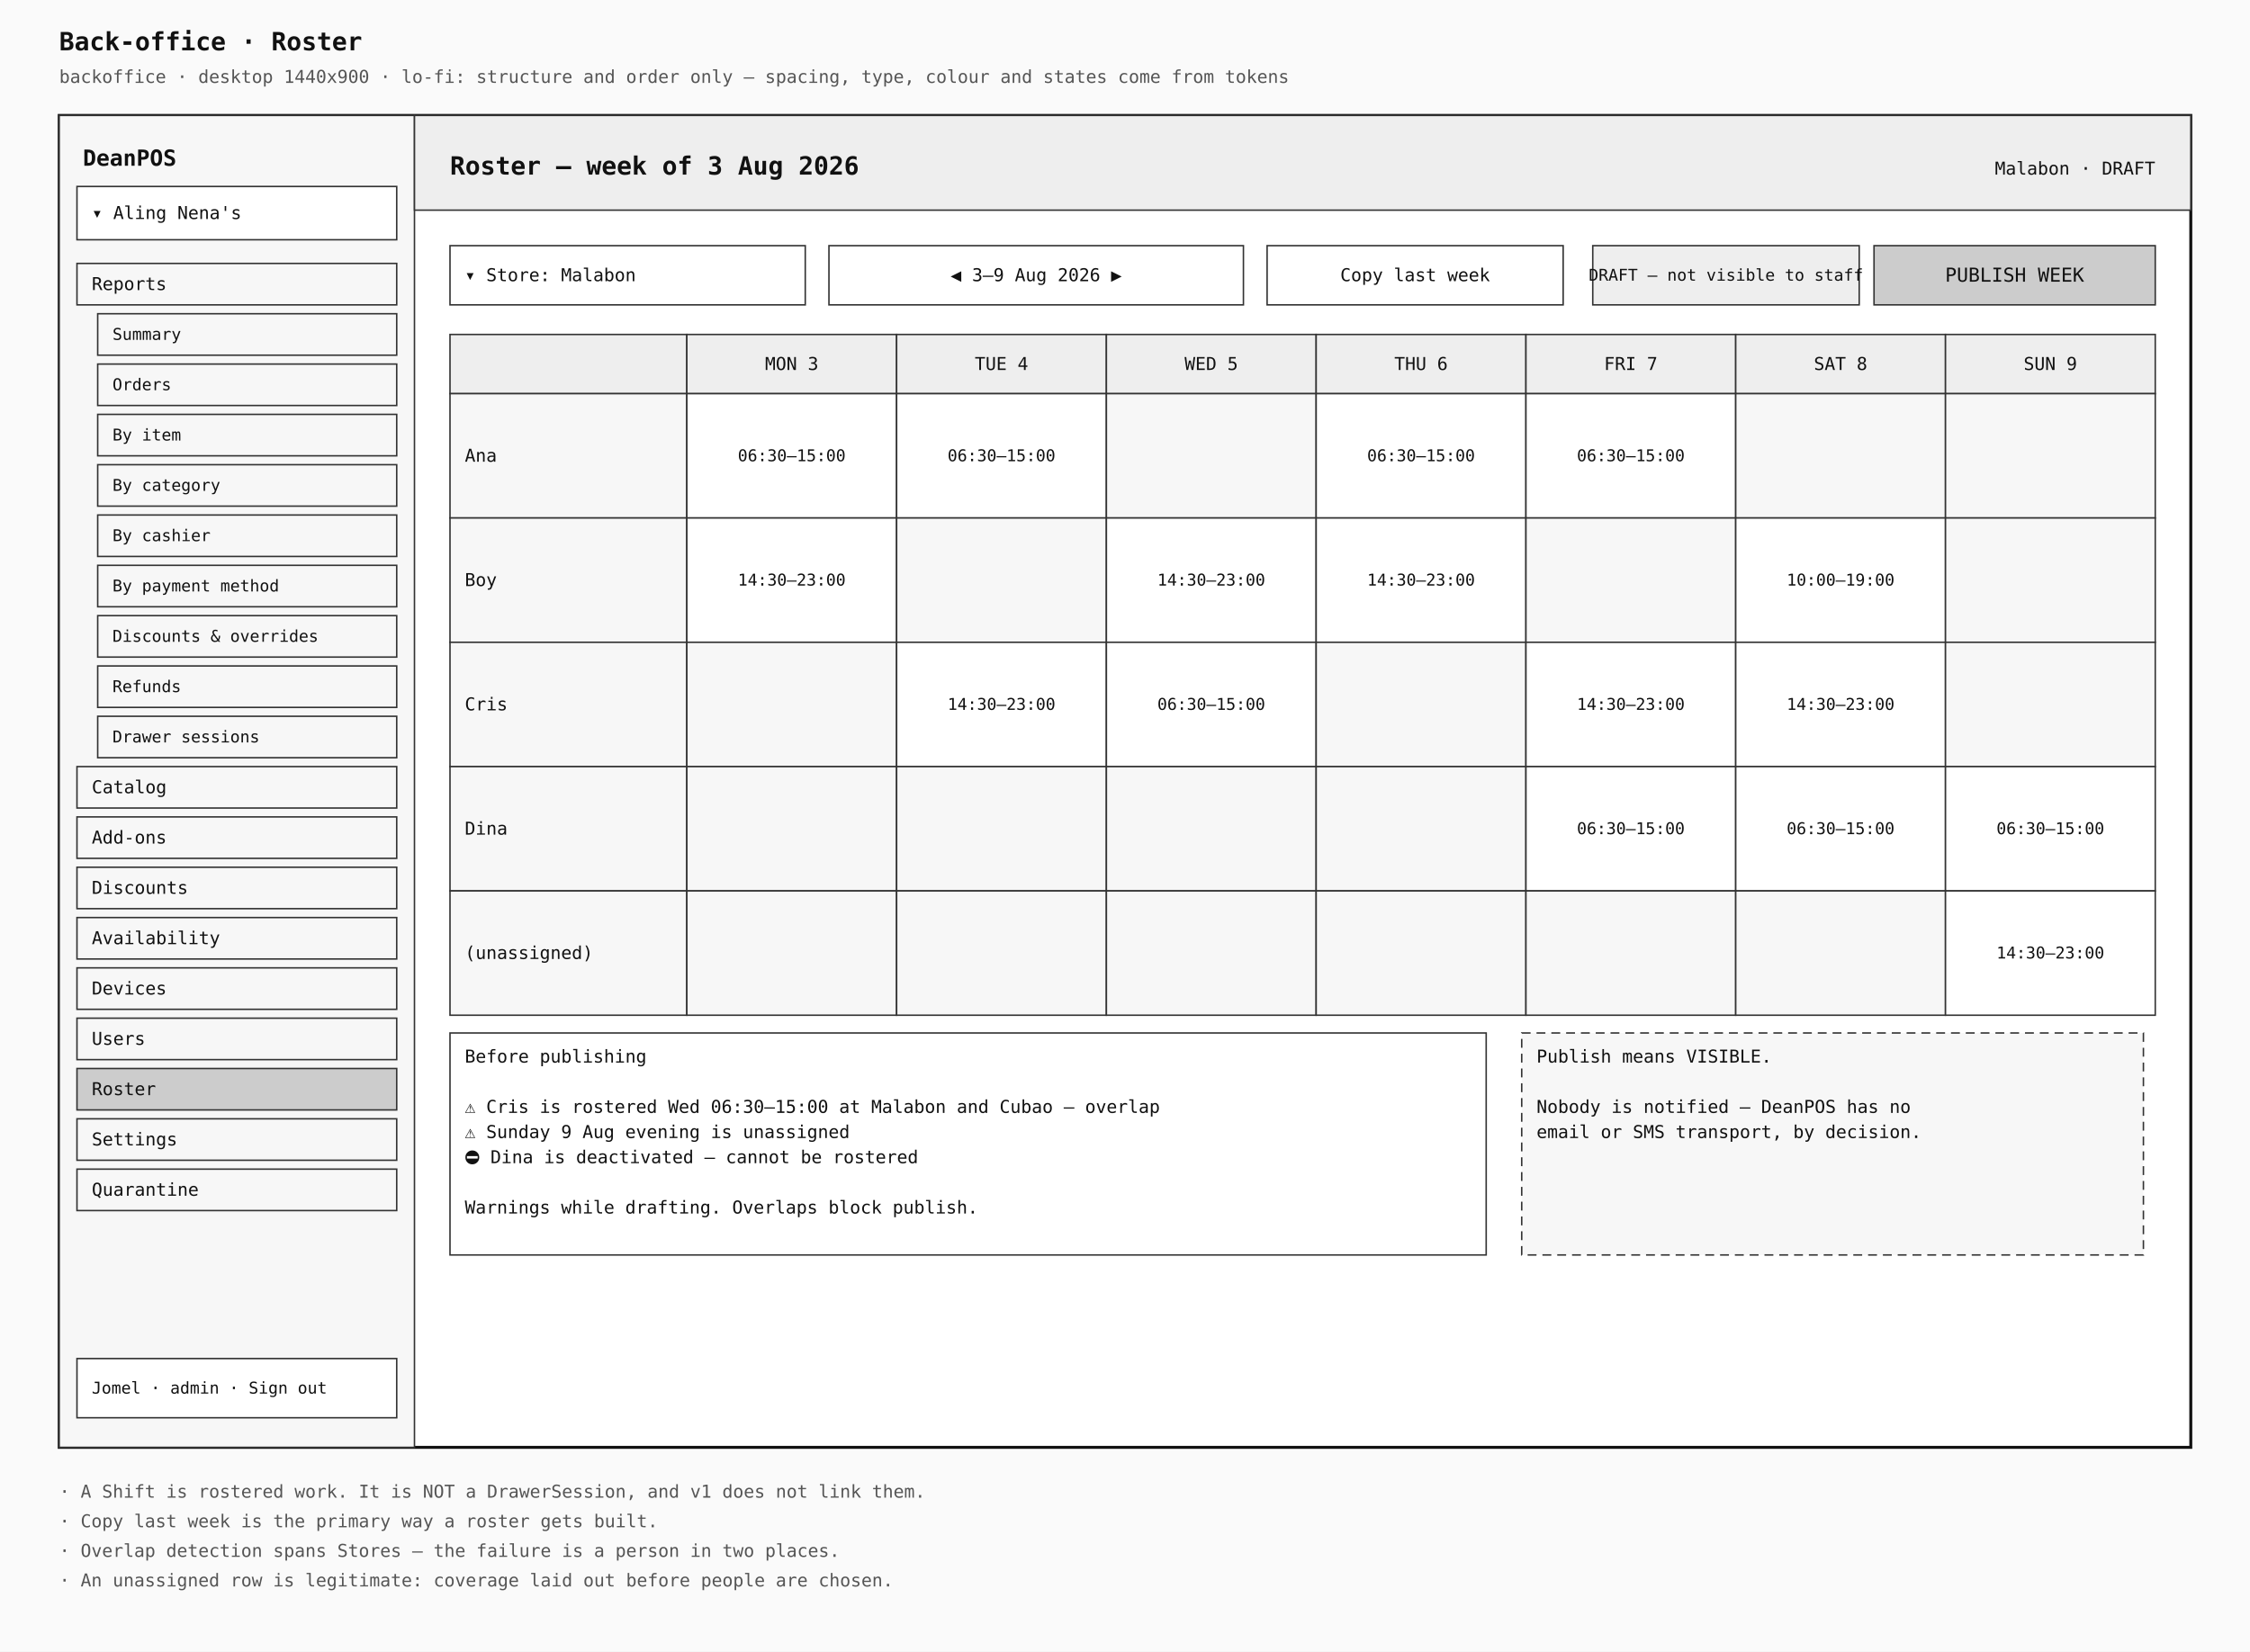
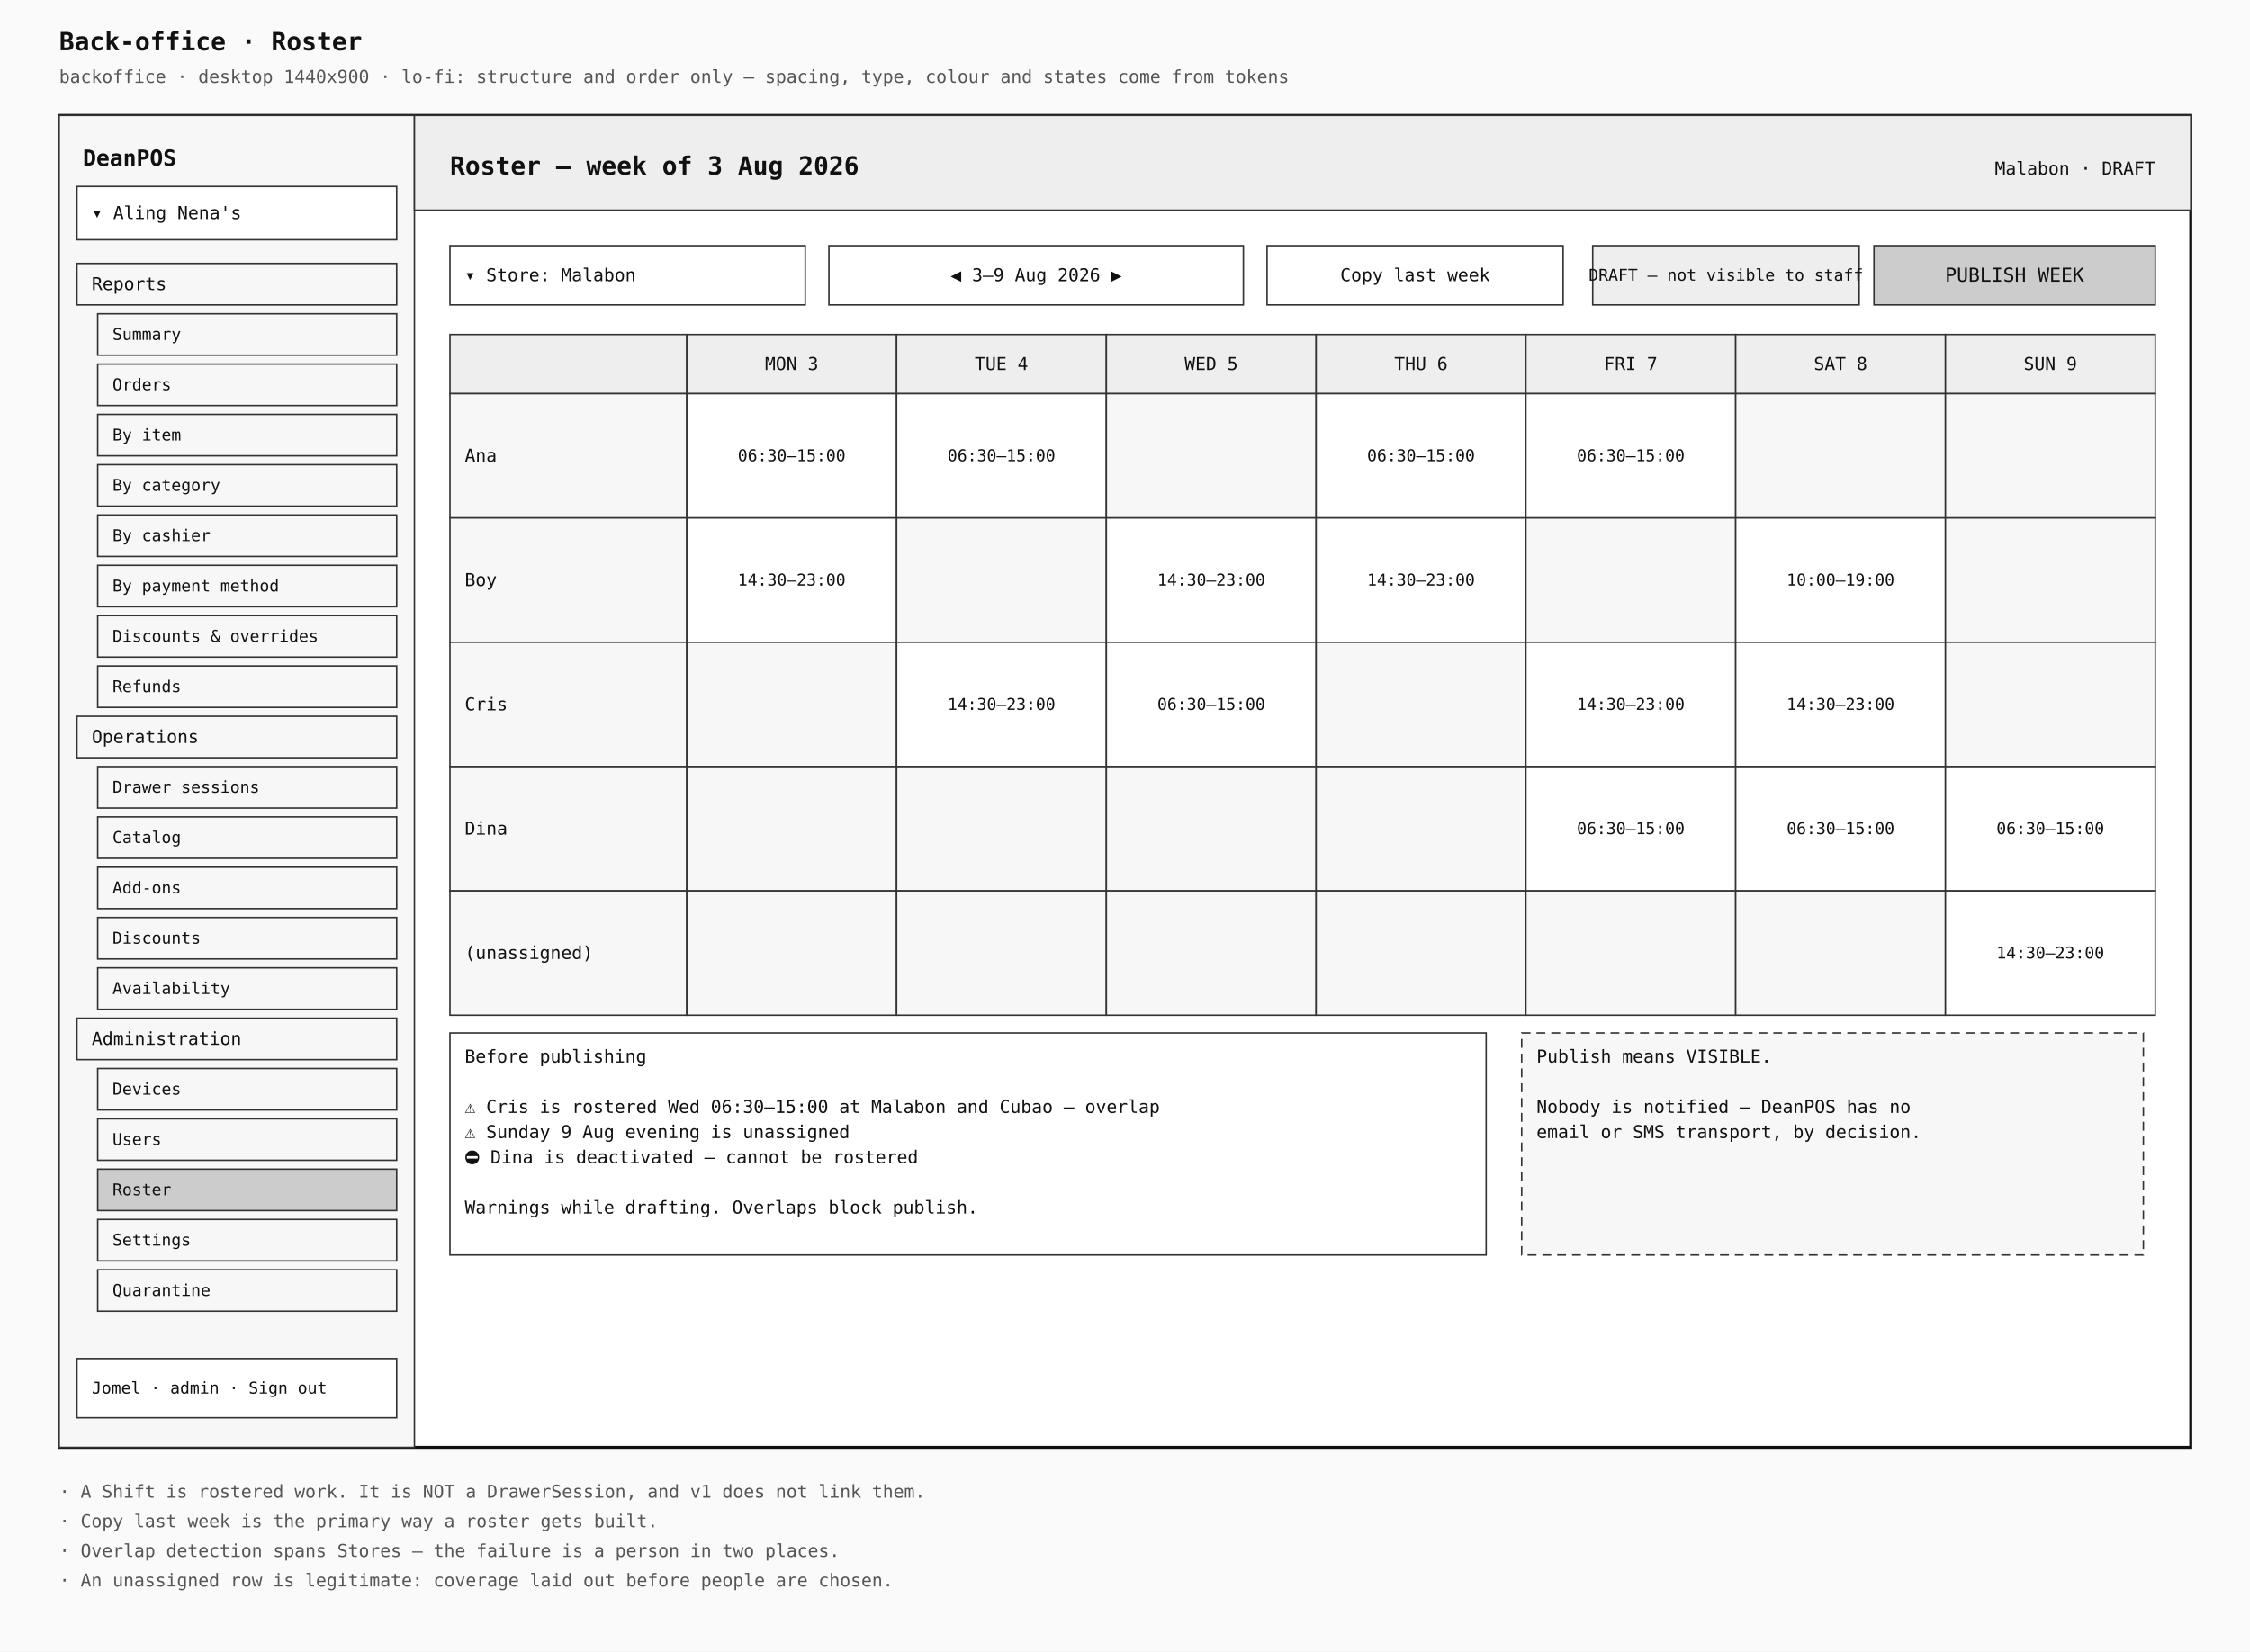
<svg xmlns="http://www.w3.org/2000/svg" width="1520" height="1116" viewBox="0 0 1520 1116" font-family="ui-monospace, SFMono-Regular, Menlo, monospace">
  <rect width="1520" height="1116" fill="#fafafa" />
  <text x="40" y="34" font-size="17" font-weight="bold" fill="#111">Back-office · Roster</text>
  <text x="40" y="56" font-size="12" fill="#555">backoffice · desktop 1440x900 · lo-fi: structure and order only — spacing, type, colour and states come from tokens</text>
  <g transform="translate(40,78)">
    <rect x="0" y="0" width="1440" height="900" fill="#ffffff" stroke="#111" stroke-width="2" />
    <rect x="0" y="0" width="240" height="900" rx="0" fill="#f7f7f7" stroke="#333" stroke-width="1" />
    <text x="16" y="34" font-size="15" text-anchor="start" font-weight="bold" fill="#111">DeanPOS</text>
    <rect x="12" y="48" width="216" height="36" rx="0" fill="#ffffff" stroke="#333" stroke-width="1" />
    <text x="22" y="70.0" font-size="12" fill="#111">▾  Aling Nena's</text>
    <rect x="12" y="100" width="216" height="28" rx="0" fill="#f7f7f7" stroke="#333" stroke-width="1" />
    <text x="22" y="118.0" font-size="12" fill="#111">Reports</text>
    <rect x="26" y="134" width="202" height="28" rx="0" fill="#f7f7f7" stroke="#333" stroke-width="1" />
    <text x="36" y="151.667" font-size="11" fill="#111">Summary</text>
    <rect x="26" y="168" width="202" height="28" rx="0" fill="#f7f7f7" stroke="#333" stroke-width="1" />
    <text x="36" y="185.667" font-size="11" fill="#111">Orders</text>
    <rect x="26" y="202" width="202" height="28" rx="0" fill="#f7f7f7" stroke="#333" stroke-width="1" />
    <text x="36" y="219.667" font-size="11" fill="#111">By item</text>
    <rect x="26" y="236" width="202" height="28" rx="0" fill="#f7f7f7" stroke="#333" stroke-width="1" />
    <text x="36" y="253.667" font-size="11" fill="#111">By category</text>
    <rect x="26" y="270" width="202" height="28" rx="0" fill="#f7f7f7" stroke="#333" stroke-width="1" />
    <text x="36" y="287.667" font-size="11" fill="#111">By cashier</text>
    <rect x="26" y="304" width="202" height="28" rx="0" fill="#f7f7f7" stroke="#333" stroke-width="1" />
    <text x="36" y="321.667" font-size="11" fill="#111">By payment method</text>
    <rect x="26" y="338" width="202" height="28" rx="0" fill="#f7f7f7" stroke="#333" stroke-width="1" />
    <text x="36" y="355.667" font-size="11" fill="#111">Discounts &amp; overrides</text>
    <rect x="26" y="372" width="202" height="28" rx="0" fill="#f7f7f7" stroke="#333" stroke-width="1" />
    <text x="36" y="389.667" font-size="11" fill="#111">Refunds</text>
-     <rect x="26" y="406" width="202" height="28" rx="0" fill="#f7f7f7" stroke="#333" stroke-width="1" />
-     <text x="36" y="423.667" font-size="11" fill="#111">Drawer sessions</text>
-     <rect x="12" y="440" width="216" height="28" rx="0" fill="#f7f7f7" stroke="#333" stroke-width="1" />
-     <text x="22" y="458.0" font-size="12" fill="#111">Catalog</text>
-     <rect x="12" y="474" width="216" height="28" rx="0" fill="#f7f7f7" stroke="#333" stroke-width="1" />
-     <text x="22" y="492.0" font-size="12" fill="#111">Add-ons</text>
-     <rect x="12" y="508" width="216" height="28" rx="0" fill="#f7f7f7" stroke="#333" stroke-width="1" />
-     <text x="22" y="526.0" font-size="12" fill="#111">Discounts</text>
-     <rect x="12" y="542" width="216" height="28" rx="0" fill="#f7f7f7" stroke="#333" stroke-width="1" />
-     <text x="22" y="560.0" font-size="12" fill="#111">Availability</text>
-     <rect x="12" y="576" width="216" height="28" rx="0" fill="#f7f7f7" stroke="#333" stroke-width="1" />
-     <text x="22" y="594.0" font-size="12" fill="#111">Devices</text>
+     <rect x="12" y="406" width="216" height="28" rx="0" fill="#f7f7f7" stroke="#333" stroke-width="1" />
+     <text x="22" y="424.0" font-size="12" fill="#111">Operations</text>
+     <rect x="26" y="440" width="202" height="28" rx="0" fill="#f7f7f7" stroke="#333" stroke-width="1" />
+     <text x="36" y="457.667" font-size="11" fill="#111">Drawer sessions</text>
+     <rect x="26" y="474" width="202" height="28" rx="0" fill="#f7f7f7" stroke="#333" stroke-width="1" />
+     <text x="36" y="491.667" font-size="11" fill="#111">Catalog</text>
+     <rect x="26" y="508" width="202" height="28" rx="0" fill="#f7f7f7" stroke="#333" stroke-width="1" />
+     <text x="36" y="525.667" font-size="11" fill="#111">Add-ons</text>
+     <rect x="26" y="542" width="202" height="28" rx="0" fill="#f7f7f7" stroke="#333" stroke-width="1" />
+     <text x="36" y="559.667" font-size="11" fill="#111">Discounts</text>
+     <rect x="26" y="576" width="202" height="28" rx="0" fill="#f7f7f7" stroke="#333" stroke-width="1" />
+     <text x="36" y="593.667" font-size="11" fill="#111">Availability</text>
    <rect x="12" y="610" width="216" height="28" rx="0" fill="#f7f7f7" stroke="#333" stroke-width="1" />
-     <text x="22" y="628.0" font-size="12" fill="#111">Users</text>
-     <rect x="12" y="644" width="216" height="28" rx="0" fill="#cccccc" stroke="#333" stroke-width="1" />
-     <text x="22" y="662.0" font-size="12" fill="#111">Roster</text>
-     <rect x="12" y="678" width="216" height="28" rx="0" fill="#f7f7f7" stroke="#333" stroke-width="1" />
-     <text x="22" y="696.0" font-size="12" fill="#111">Settings</text>
-     <rect x="12" y="712" width="216" height="28" rx="0" fill="#f7f7f7" stroke="#333" stroke-width="1" />
-     <text x="22" y="730.0" font-size="12" fill="#111">Quarantine</text>
+     <text x="22" y="628.0" font-size="12" fill="#111">Administration</text>
+     <rect x="26" y="644" width="202" height="28" rx="0" fill="#f7f7f7" stroke="#333" stroke-width="1" />
+     <text x="36" y="661.667" font-size="11" fill="#111">Devices</text>
+     <rect x="26" y="678" width="202" height="28" rx="0" fill="#f7f7f7" stroke="#333" stroke-width="1" />
+     <text x="36" y="695.667" font-size="11" fill="#111">Users</text>
+     <rect x="26" y="712" width="202" height="28" rx="0" fill="#cccccc" stroke="#333" stroke-width="1" />
+     <text x="36" y="729.667" font-size="11" fill="#111">Roster</text>
+     <rect x="26" y="746" width="202" height="28" rx="0" fill="#f7f7f7" stroke="#333" stroke-width="1" />
+     <text x="36" y="763.667" font-size="11" fill="#111">Settings</text>
+     <rect x="26" y="780" width="202" height="28" rx="0" fill="#f7f7f7" stroke="#333" stroke-width="1" />
+     <text x="36" y="797.667" font-size="11" fill="#111">Quarantine</text>
    <rect x="12" y="840" width="216" height="40" rx="0" fill="#ffffff" stroke="#333" stroke-width="1" />
    <text x="22" y="863.667" font-size="11" fill="#111">Jomel · admin  ·  Sign out</text>
    <rect x="240" y="0" width="1200" height="64" rx="0" fill="#eeeeee" stroke="#333" stroke-width="1" />
    <text x="264" y="40" font-size="17" text-anchor="start" font-weight="bold" fill="#111">Roster — week of 3 Aug 2026</text>
    <text x="1416" y="40" font-size="12" text-anchor="end" font-weight="normal" fill="#111">Malabon · DRAFT</text>
    <rect x="264" y="88" width="240" height="40" rx="0" fill="#ffffff" stroke="#333" stroke-width="1" />
    <text x="274" y="112.0" font-size="12" fill="#111">▾  Store: Malabon</text>
    <rect x="520" y="88" width="280" height="40" rx="0" fill="#ffffff" stroke="#333" stroke-width="1" />
    <text x="660.0" y="112.0" font-size="12" text-anchor="middle" fill="#111">◀   3–9 Aug 2026   ▶</text>
    <rect x="816" y="88" width="200" height="40" rx="0" fill="#ffffff" stroke="#333" stroke-width="1" />
    <text x="916.0" y="112.0" font-size="12" text-anchor="middle" fill="#111">Copy last week</text>
    <rect x="1036" y="88" width="180" height="40" rx="0" fill="#eeeeee" stroke="#333" stroke-width="1" />
    <text x="1126.0" y="111.667" font-size="11" text-anchor="middle" fill="#111">DRAFT — not visible to staff</text>
    <rect x="1226" y="88" width="190" height="40" rx="0" fill="#cccccc" stroke="#333" stroke-width="1" />
    <text x="1321.0" y="112.333" font-size="13" text-anchor="middle" fill="#111">PUBLISH WEEK</text>
    <rect x="264" y="148" width="160" height="40" rx="0" fill="#eeeeee" stroke="#333" stroke-width="1" />
    <rect x="424.0" y="148" width="141.714" height="40" rx="0" fill="#eeeeee" stroke="#333" stroke-width="1" />
    <text x="494.857" y="172.0" font-size="12" text-anchor="middle" fill="#111">MON 3</text>
    <rect x="565.714" y="148" width="141.714" height="40" rx="0" fill="#eeeeee" stroke="#333" stroke-width="1" />
    <text x="636.571" y="172.0" font-size="12" text-anchor="middle" fill="#111">TUE 4</text>
    <rect x="707.429" y="148" width="141.714" height="40" rx="0" fill="#eeeeee" stroke="#333" stroke-width="1" />
    <text x="778.286" y="172.0" font-size="12" text-anchor="middle" fill="#111">WED 5</text>
    <rect x="849.143" y="148" width="141.714" height="40" rx="0" fill="#eeeeee" stroke="#333" stroke-width="1" />
    <text x="920.0" y="172.0" font-size="12" text-anchor="middle" fill="#111">THU 6</text>
    <rect x="990.857" y="148" width="141.714" height="40" rx="0" fill="#eeeeee" stroke="#333" stroke-width="1" />
    <text x="1061.714" y="172.0" font-size="12" text-anchor="middle" fill="#111">FRI 7</text>
    <rect x="1132.571" y="148" width="141.714" height="40" rx="0" fill="#eeeeee" stroke="#333" stroke-width="1" />
    <text x="1203.429" y="172.0" font-size="12" text-anchor="middle" fill="#111">SAT 8</text>
    <rect x="1274.286" y="148" width="141.714" height="40" rx="0" fill="#eeeeee" stroke="#333" stroke-width="1" />
    <text x="1345.143" y="172.0" font-size="12" text-anchor="middle" fill="#111">SUN 9</text>
    <rect x="264" y="188" width="160" height="84" rx="0" fill="#f7f7f7" stroke="#333" stroke-width="1" />
    <text x="274" y="234.0" font-size="12" fill="#111">Ana</text>
    <rect x="424.0" y="188" width="141.714" height="84" rx="0" fill="#ffffff" stroke="#333" stroke-width="1" />
    <text x="494.857" y="233.667" font-size="11" text-anchor="middle" fill="#111">06:30–15:00</text>
    <rect x="565.714" y="188" width="141.714" height="84" rx="0" fill="#ffffff" stroke="#333" stroke-width="1" />
    <text x="636.571" y="233.667" font-size="11" text-anchor="middle" fill="#111">06:30–15:00</text>
    <rect x="707.429" y="188" width="141.714" height="84" rx="0" fill="#f7f7f7" stroke="#333" stroke-width="1" />
    <rect x="849.143" y="188" width="141.714" height="84" rx="0" fill="#ffffff" stroke="#333" stroke-width="1" />
    <text x="920.0" y="233.667" font-size="11" text-anchor="middle" fill="#111">06:30–15:00</text>
    <rect x="990.857" y="188" width="141.714" height="84" rx="0" fill="#ffffff" stroke="#333" stroke-width="1" />
    <text x="1061.714" y="233.667" font-size="11" text-anchor="middle" fill="#111">06:30–15:00</text>
    <rect x="1132.571" y="188" width="141.714" height="84" rx="0" fill="#f7f7f7" stroke="#333" stroke-width="1" />
    <rect x="1274.286" y="188" width="141.714" height="84" rx="0" fill="#f7f7f7" stroke="#333" stroke-width="1" />
    <rect x="264" y="272" width="160" height="84" rx="0" fill="#f7f7f7" stroke="#333" stroke-width="1" />
    <text x="274" y="318.0" font-size="12" fill="#111">Boy</text>
    <rect x="424.0" y="272" width="141.714" height="84" rx="0" fill="#ffffff" stroke="#333" stroke-width="1" />
    <text x="494.857" y="317.667" font-size="11" text-anchor="middle" fill="#111">14:30–23:00</text>
    <rect x="565.714" y="272" width="141.714" height="84" rx="0" fill="#f7f7f7" stroke="#333" stroke-width="1" />
    <rect x="707.429" y="272" width="141.714" height="84" rx="0" fill="#ffffff" stroke="#333" stroke-width="1" />
    <text x="778.286" y="317.667" font-size="11" text-anchor="middle" fill="#111">14:30–23:00</text>
    <rect x="849.143" y="272" width="141.714" height="84" rx="0" fill="#ffffff" stroke="#333" stroke-width="1" />
    <text x="920.0" y="317.667" font-size="11" text-anchor="middle" fill="#111">14:30–23:00</text>
    <rect x="990.857" y="272" width="141.714" height="84" rx="0" fill="#f7f7f7" stroke="#333" stroke-width="1" />
    <rect x="1132.571" y="272" width="141.714" height="84" rx="0" fill="#ffffff" stroke="#333" stroke-width="1" />
    <text x="1203.429" y="317.667" font-size="11" text-anchor="middle" fill="#111">10:00–19:00</text>
    <rect x="1274.286" y="272" width="141.714" height="84" rx="0" fill="#f7f7f7" stroke="#333" stroke-width="1" />
    <rect x="264" y="356" width="160" height="84" rx="0" fill="#f7f7f7" stroke="#333" stroke-width="1" />
    <text x="274" y="402.0" font-size="12" fill="#111">Cris</text>
    <rect x="424.0" y="356" width="141.714" height="84" rx="0" fill="#f7f7f7" stroke="#333" stroke-width="1" />
    <rect x="565.714" y="356" width="141.714" height="84" rx="0" fill="#ffffff" stroke="#333" stroke-width="1" />
    <text x="636.571" y="401.667" font-size="11" text-anchor="middle" fill="#111">14:30–23:00</text>
    <rect x="707.429" y="356" width="141.714" height="84" rx="0" fill="#ffffff" stroke="#333" stroke-width="1" />
    <text x="778.286" y="401.667" font-size="11" text-anchor="middle" fill="#111">06:30–15:00</text>
    <rect x="849.143" y="356" width="141.714" height="84" rx="0" fill="#f7f7f7" stroke="#333" stroke-width="1" />
    <rect x="990.857" y="356" width="141.714" height="84" rx="0" fill="#ffffff" stroke="#333" stroke-width="1" />
    <text x="1061.714" y="401.667" font-size="11" text-anchor="middle" fill="#111">14:30–23:00</text>
    <rect x="1132.571" y="356" width="141.714" height="84" rx="0" fill="#ffffff" stroke="#333" stroke-width="1" />
    <text x="1203.429" y="401.667" font-size="11" text-anchor="middle" fill="#111">14:30–23:00</text>
    <rect x="1274.286" y="356" width="141.714" height="84" rx="0" fill="#f7f7f7" stroke="#333" stroke-width="1" />
    <rect x="264" y="440" width="160" height="84" rx="0" fill="#f7f7f7" stroke="#333" stroke-width="1" />
    <text x="274" y="486.0" font-size="12" fill="#111">Dina</text>
    <rect x="424.0" y="440" width="141.714" height="84" rx="0" fill="#f7f7f7" stroke="#333" stroke-width="1" />
    <rect x="565.714" y="440" width="141.714" height="84" rx="0" fill="#f7f7f7" stroke="#333" stroke-width="1" />
    <rect x="707.429" y="440" width="141.714" height="84" rx="0" fill="#f7f7f7" stroke="#333" stroke-width="1" />
    <rect x="849.143" y="440" width="141.714" height="84" rx="0" fill="#f7f7f7" stroke="#333" stroke-width="1" />
    <rect x="990.857" y="440" width="141.714" height="84" rx="0" fill="#ffffff" stroke="#333" stroke-width="1" />
    <text x="1061.714" y="485.667" font-size="11" text-anchor="middle" fill="#111">06:30–15:00</text>
    <rect x="1132.571" y="440" width="141.714" height="84" rx="0" fill="#ffffff" stroke="#333" stroke-width="1" />
    <text x="1203.429" y="485.667" font-size="11" text-anchor="middle" fill="#111">06:30–15:00</text>
    <rect x="1274.286" y="440" width="141.714" height="84" rx="0" fill="#ffffff" stroke="#333" stroke-width="1" />
    <text x="1345.143" y="485.667" font-size="11" text-anchor="middle" fill="#111">06:30–15:00</text>
    <rect x="264" y="524" width="160" height="84" rx="0" fill="#f7f7f7" stroke="#333" stroke-width="1" />
    <text x="274" y="570.0" font-size="12" fill="#111">(unassigned)</text>
    <rect x="424.0" y="524" width="141.714" height="84" rx="0" fill="#f7f7f7" stroke="#333" stroke-width="1" />
    <rect x="565.714" y="524" width="141.714" height="84" rx="0" fill="#f7f7f7" stroke="#333" stroke-width="1" />
    <rect x="707.429" y="524" width="141.714" height="84" rx="0" fill="#f7f7f7" stroke="#333" stroke-width="1" />
    <rect x="849.143" y="524" width="141.714" height="84" rx="0" fill="#f7f7f7" stroke="#333" stroke-width="1" />
    <rect x="990.857" y="524" width="141.714" height="84" rx="0" fill="#f7f7f7" stroke="#333" stroke-width="1" />
    <rect x="1132.571" y="524" width="141.714" height="84" rx="0" fill="#f7f7f7" stroke="#333" stroke-width="1" />
    <rect x="1274.286" y="524" width="141.714" height="84" rx="0" fill="#ffffff" stroke="#333" stroke-width="1" />
    <text x="1345.143" y="569.667" font-size="11" text-anchor="middle" fill="#111">14:30–23:00</text>
    <rect x="264" y="620" width="700" height="150" rx="0" fill="#ffffff" stroke="#333" stroke-width="1" />
    <text x="274" y="640" font-size="12" fill="#111">Before publishing</text>
    <text x="274" y="657" font-size="12" fill="#111" />
    <text x="274" y="674" font-size="12" fill="#111">⚠ Cris is rostered Wed 06:30–15:00 at Malabon and Cubao — overlap</text>
    <text x="274" y="691" font-size="12" fill="#111">⚠ Sunday 9 Aug evening is unassigned</text>
    <text x="274" y="708" font-size="12" fill="#111">⛔ Dina is deactivated — cannot be rostered</text>
    <text x="274" y="725" font-size="12" fill="#111" />
    <text x="274" y="742" font-size="12" fill="#111">Warnings while drafting. Overlaps block publish.</text>
    <rect x="988" y="620" width="420" height="150" rx="0" fill="#f7f7f7" stroke="#333" stroke-width="1" stroke-dasharray="6 4" />
    <text x="998" y="640" font-size="12" fill="#111">Publish means VISIBLE.</text>
    <text x="998" y="657" font-size="12" fill="#111" />
    <text x="998" y="674" font-size="12" fill="#111">Nobody is notified — DeanPOS has no</text>
    <text x="998" y="691" font-size="12" fill="#111">email or SMS transport, by decision.</text>
    <text x="0" y="934" font-size="12" fill="#555">· A Shift is rostered work. It is NOT a DrawerSession, and v1 does not link them.</text>
    <text x="0" y="954" font-size="12" fill="#555">· Copy last week is the primary way a roster gets built.</text>
    <text x="0" y="974" font-size="12" fill="#555">· Overlap detection spans Stores — the failure is a person in two places.</text>
    <text x="0" y="994" font-size="12" fill="#555">· An unassigned row is legitimate: coverage laid out before people are chosen.</text>
  </g>
</svg>
